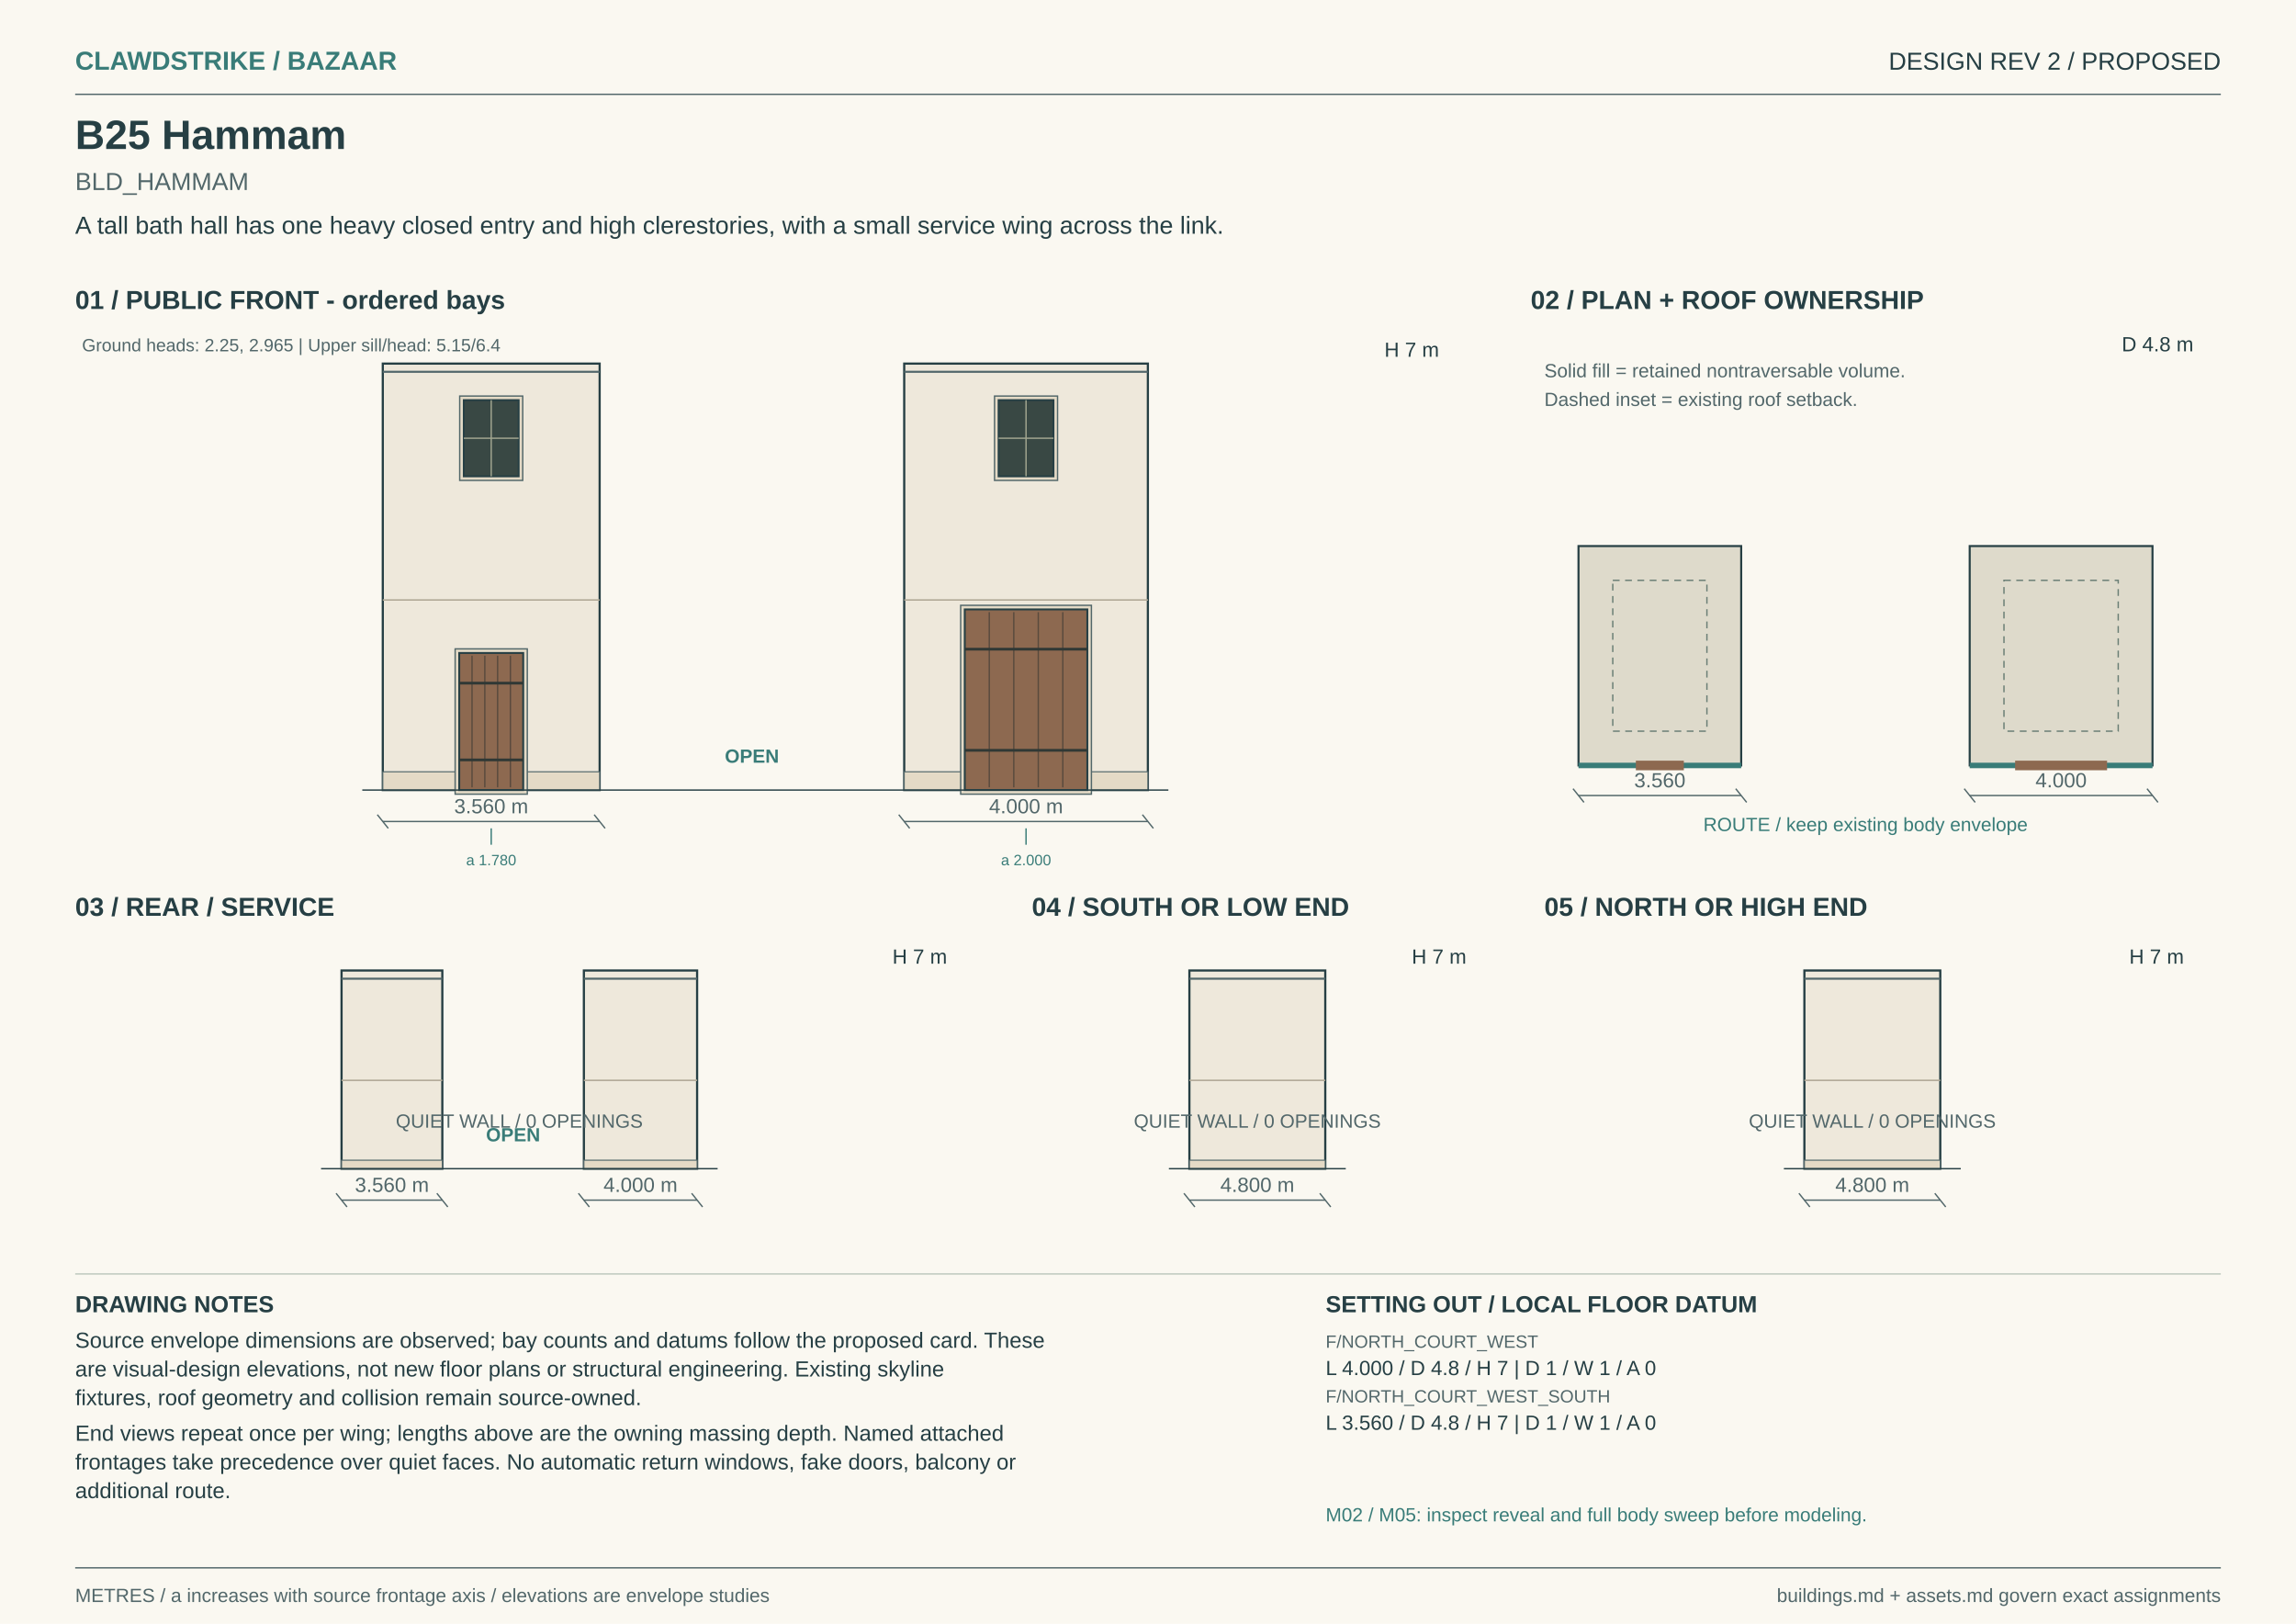
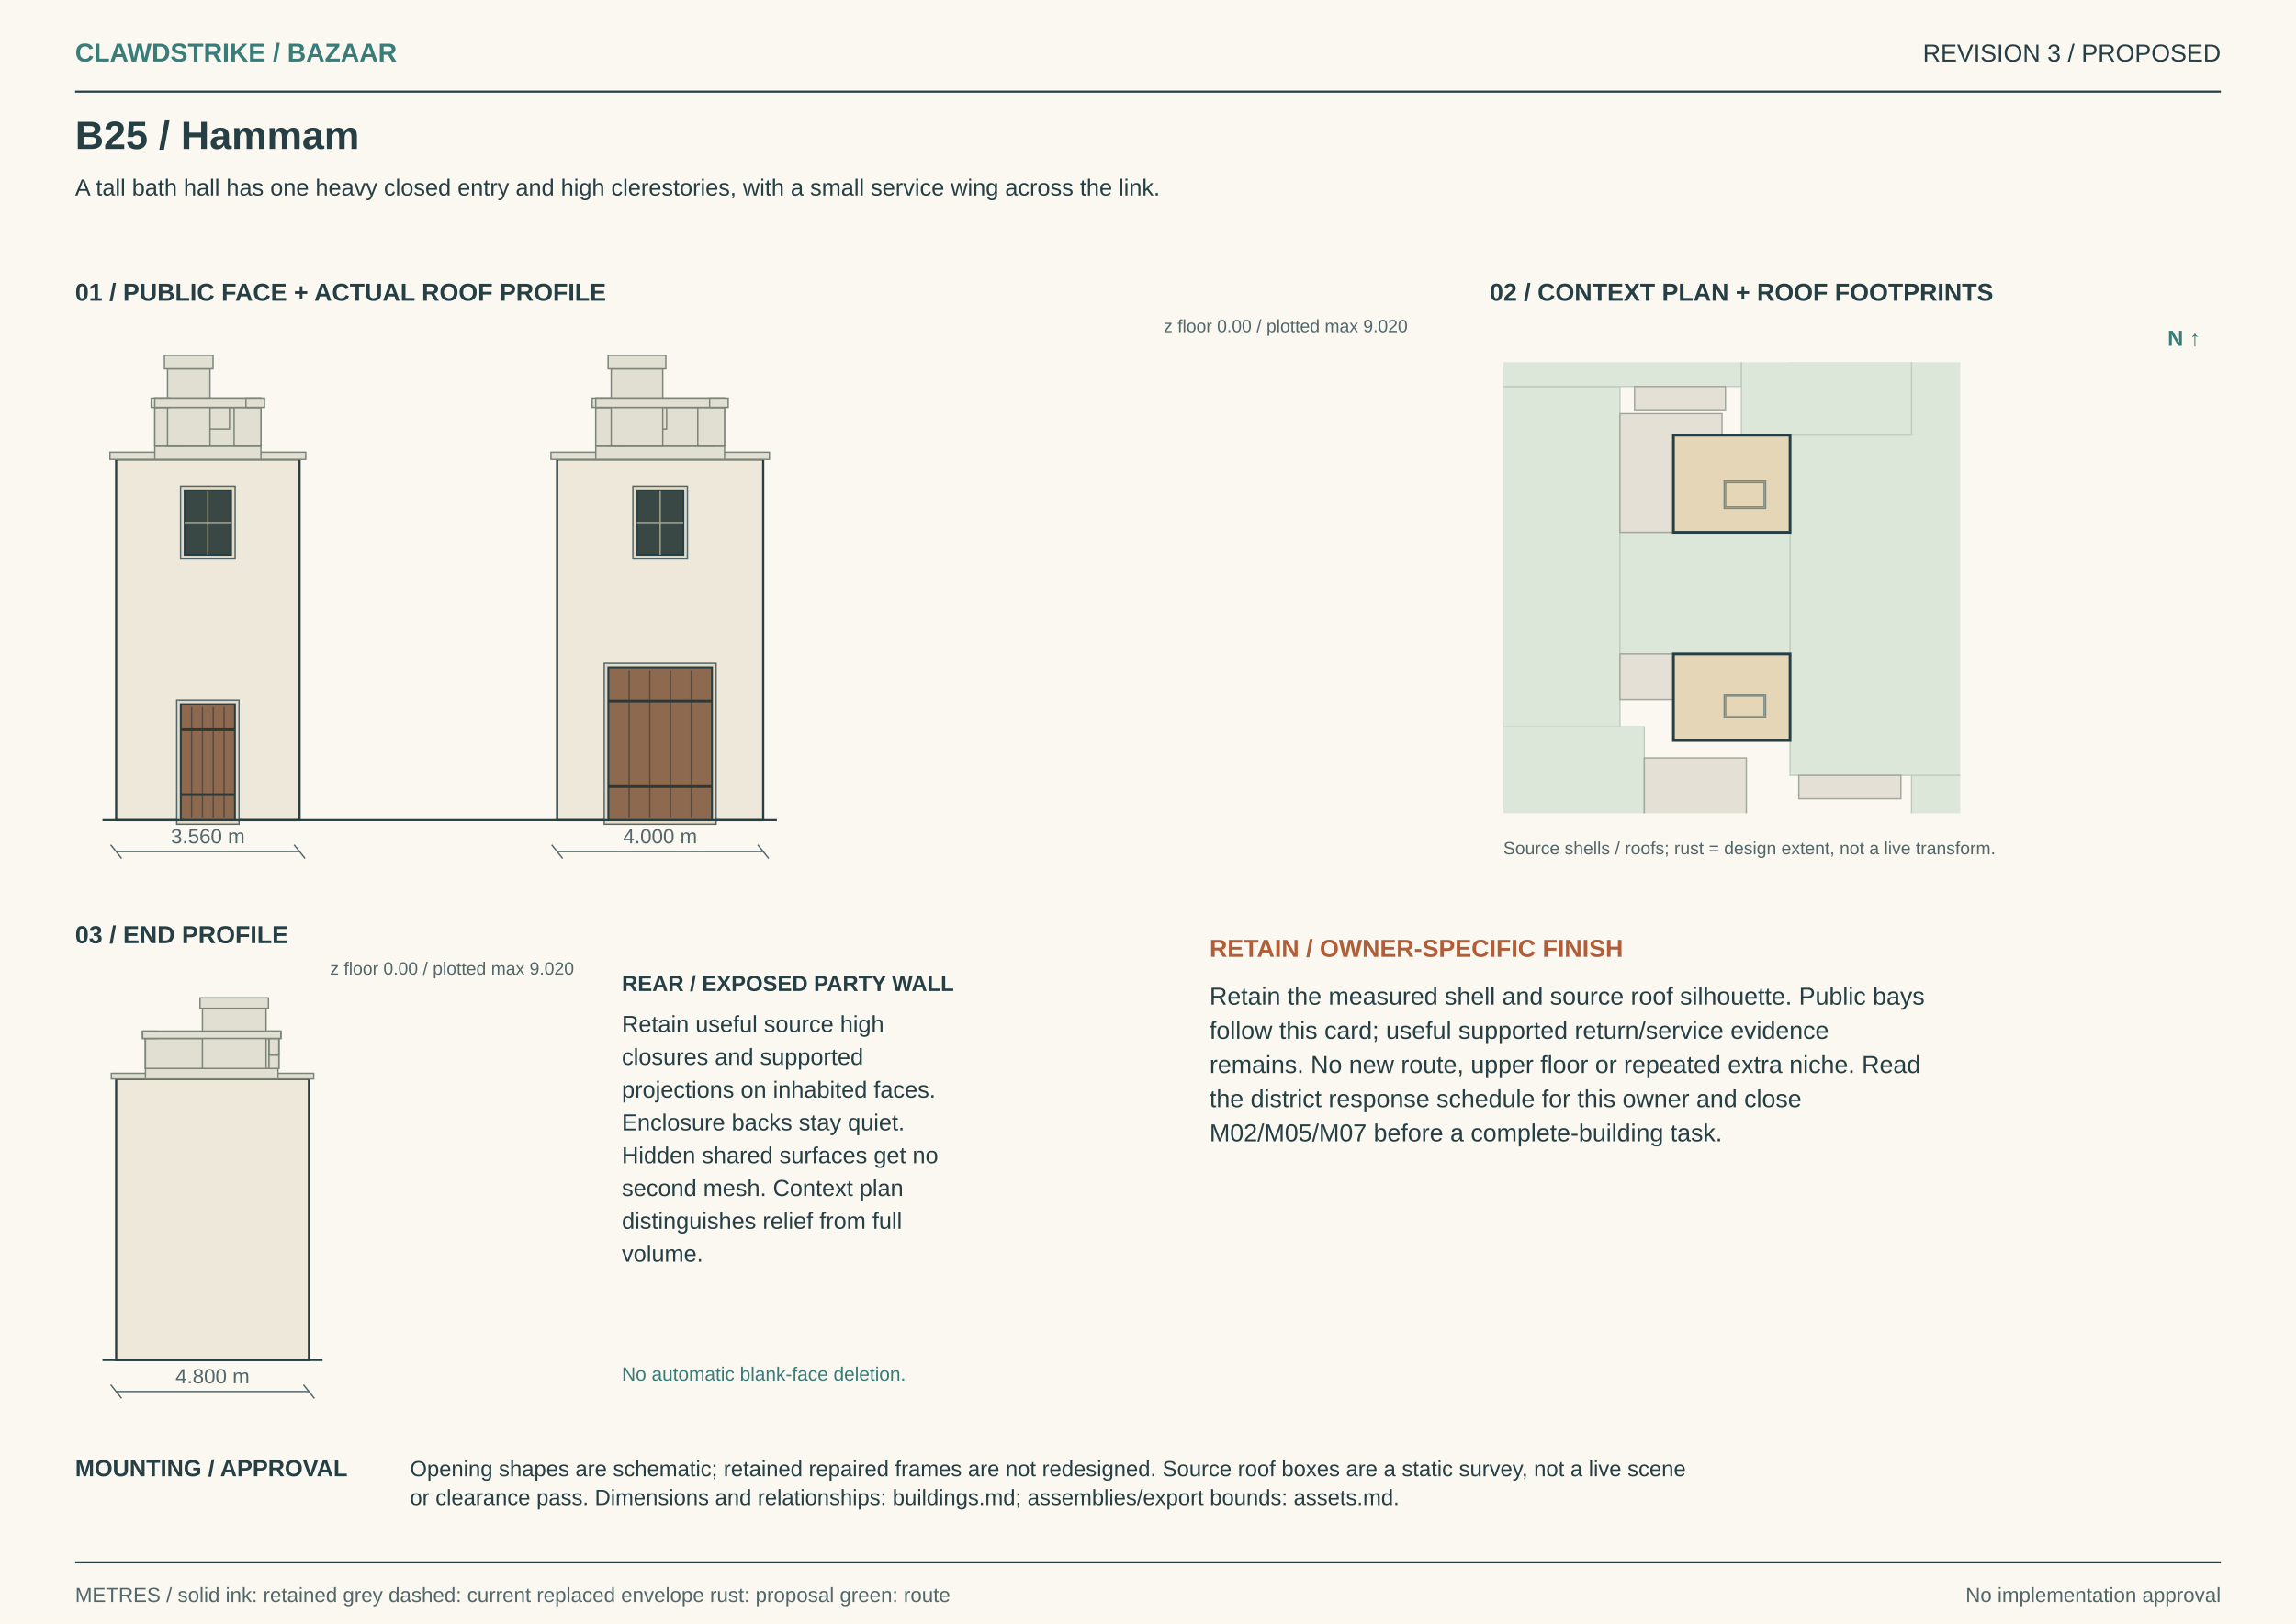
<svg xmlns="http://www.w3.org/2000/svg" width="1680" height="1188" viewBox="0 0 1680 1188">
  <rect x="0" y="0" width="1680" height="1188" fill="#faf8f1" stroke="none" stroke-width="1" />
-   <text x="55.00" y="51.00" font-family="Arial,sans-serif" font-size="19" fill="#397c78" font-weight="bold" text-anchor="start">CLAWDSTRIKE / BAZAAR</text>
-   <text x="1625.00" y="51.00" font-family="Arial,sans-serif" font-size="18" fill="#263f44" font-weight="normal" text-anchor="end">DESIGN REV 2 / PROPOSED</text>
-   <line x1="55" y1="69" x2="1625" y2="69" stroke="#52676a" stroke-width="1" />
-   <text x="55.00" y="109.00" font-family="Arial,sans-serif" font-size="30" fill="#263f44" font-weight="bold" text-anchor="start">B25  Hammam</text>
-   <text x="55.00" y="139.00" font-family="Arial,sans-serif" font-size="18" fill="#52676a" font-weight="normal" text-anchor="start">BLD_HAMMAM</text>
-   <text x="55.00" y="171.00" font-family="Arial,sans-serif" font-size="18" fill="#263f44" font-weight="normal" text-anchor="start">A tall bath hall has one heavy closed entry and high clerestories, with a small service wing across the link.</text>
-   <text x="55.00" y="226.00" font-family="Arial,sans-serif" font-size="19" fill="#263f44" font-weight="bold" text-anchor="start">01 / PUBLIC FRONT - ordered bays</text>
-   <rect x="661.623" y="266.0" width="178.286" height="312.0" fill="#eee8db" stroke="#263f44" stroke-width="1.6" />
-   <rect x="661.623" y="564.629" width="178.286" height="13.371" fill="#e4dac6" stroke="#52676a" stroke-width="0.8" />
-   <line x1="661.623" y1="272.0" x2="839.909" y2="272.0" stroke="#52676a" stroke-width="1.5" />
-   <line x1="661.623" y1="438.937" x2="839.909" y2="438.937" stroke="#b2aa98" stroke-width="1.1" />
-   <rect x="702.927" y="442.846" width="95.678" height="138.154" fill="#e4dac6" stroke="#52676a" stroke-width="1" />
-   <rect x="705.927" y="445.846" width="89.678" height="132.154" fill="#8d6950" stroke="#263f44" stroke-width="1.4" />
-   <line x1="723.862" y1="447.846" x2="723.862" y2="576.0" stroke="#594a3d" stroke-width="1" />
-   <line x1="741.798" y1="447.846" x2="741.798" y2="576.0" stroke="#594a3d" stroke-width="1" />
-   <line x1="759.733" y1="447.846" x2="759.733" y2="576.0" stroke="#594a3d" stroke-width="1" />
-   <line x1="777.669" y1="447.846" x2="777.669" y2="576.0" stroke="#594a3d" stroke-width="1" />
-   <line x1="705.927" y1="474.92" x2="795.605" y2="474.92" stroke="#303835" stroke-width="2" />
-   <line x1="705.927" y1="548.926" x2="795.605" y2="548.926" stroke="#303835" stroke-width="2" />
-   <rect x="727.709" y="289.743" width="46.114" height="61.714" fill="#e4dac6" stroke="#52676a" stroke-width="1" />
-   <rect x="730.709" y="292.743" width="40.114" height="55.714" fill="#394844" stroke="#263f44" stroke-width="1.4" />
-   <line x1="750.766" y1="292.743" x2="750.766" y2="348.457" stroke="#a1a58f" stroke-width="1" />
-   <line x1="730.709" y1="320.6" x2="770.823" y2="320.6" stroke="#a1a58f" stroke-width="1" />
-   <line x1="750.766" y1="606" x2="750.766" y2="618" stroke="#397c78" stroke-width="1" />
-   <text x="750.77" y="633.00" font-family="Arial,sans-serif" font-size="11" fill="#397c78" font-weight="normal" text-anchor="middle">a 2.000</text>
-   <line x1="661.623" y1="601" x2="839.909" y2="601" stroke="#52676a" stroke-width="1" />
-   <line x1="657.623" y1="596" x2="665.623" y2="606" stroke="#52676a" stroke-width="1" />
-   <line x1="835.909" y1="596" x2="843.909" y2="606" stroke="#52676a" stroke-width="1" />
-   <text x="750.77" y="595.00" font-family="Arial,sans-serif" font-size="15" fill="#52676a" font-weight="normal" text-anchor="middle">4.000 m</text>
-   <rect x="280.091" y="266.0" width="158.674" height="312.0" fill="#eee8db" stroke="#263f44" stroke-width="1.6" />
-   <rect x="280.091" y="564.629" width="158.674" height="13.371" fill="#e4dac6" stroke="#52676a" stroke-width="0.8" />
-   <line x1="280.091" y1="272.0" x2="438.766" y2="272.0" stroke="#52676a" stroke-width="1.5" />
-   <line x1="280.091" y1="438.937" x2="438.766" y2="438.937" stroke="#b2aa98" stroke-width="1.1" />
-   <rect x="333.029" y="474.714" width="52.8" height="106.286" fill="#e4dac6" stroke="#52676a" stroke-width="1" />
-   <rect x="336.029" y="477.714" width="46.8" height="100.286" fill="#8d6950" stroke="#263f44" stroke-width="1.4" />
-   <line x1="345.389" y1="479.714" x2="345.389" y2="576.0" stroke="#594a3d" stroke-width="1" />
-   <line x1="354.749" y1="479.714" x2="354.749" y2="576.0" stroke="#594a3d" stroke-width="1" />
-   <line x1="364.109" y1="479.714" x2="364.109" y2="576.0" stroke="#594a3d" stroke-width="1" />
-   <line x1="373.469" y1="479.714" x2="373.469" y2="576.0" stroke="#594a3d" stroke-width="1" />
-   <line x1="336.029" y1="499.777" x2="382.829" y2="499.777" stroke="#303835" stroke-width="2" />
-   <line x1="336.029" y1="555.937" x2="382.829" y2="555.937" stroke="#303835" stroke-width="2" />
-   <rect x="336.371" y="289.743" width="46.114" height="61.714" fill="#e4dac6" stroke="#52676a" stroke-width="1" />
-   <rect x="339.371" y="292.743" width="40.114" height="55.714" fill="#394844" stroke="#263f44" stroke-width="1.4" />
-   <line x1="359.429" y1="292.743" x2="359.429" y2="348.457" stroke="#a1a58f" stroke-width="1" />
-   <line x1="339.371" y1="320.6" x2="379.486" y2="320.6" stroke="#a1a58f" stroke-width="1" />
-   <line x1="359.429" y1="606" x2="359.429" y2="618" stroke="#397c78" stroke-width="1" />
-   <text x="359.43" y="633.00" font-family="Arial,sans-serif" font-size="11" fill="#397c78" font-weight="normal" text-anchor="middle">a 1.780</text>
-   <line x1="280.091" y1="601" x2="438.766" y2="601" stroke="#52676a" stroke-width="1" />
-   <line x1="276.091" y1="596" x2="284.091" y2="606" stroke="#52676a" stroke-width="1" />
-   <line x1="434.766" y1="596" x2="442.766" y2="606" stroke="#52676a" stroke-width="1" />
-   <text x="359.43" y="595.00" font-family="Arial,sans-serif" font-size="15" fill="#52676a" font-weight="normal" text-anchor="middle">3.560 m</text>
-   <text x="550.19" y="558.00" font-family="Arial,sans-serif" font-size="14" fill="#397c78" font-weight="bold" text-anchor="middle">OPEN</text>
-   <text x="60.00" y="257.00" font-family="Arial,sans-serif" font-size="13" fill="#52676a" font-weight="normal" text-anchor="start">Ground heads: 2.25, 2.965  |  Upper sill/head: 5.15/6.4</text>
-   <text x="1053.00" y="261.00" font-family="Arial,sans-serif" font-size="15" fill="#263f44" font-weight="normal" text-anchor="end">H 7 m</text>
-   <line x1="265.091" y1="578" x2="854.909" y2="578" stroke="#263f44" stroke-width="1" />
-   <text x="1120.00" y="226.00" font-family="Arial,sans-serif" font-size="19" fill="#263f44" font-weight="bold" text-anchor="start">02 / PLAN + ROOF OWNERSHIP</text>
-   <rect x="1441.242" y="399.49" width="133.758" height="160.51" fill="#dedacb" stroke="#263f44" stroke-width="1.5" />
-   <rect x="1466.322" y="424.57" width="83.599" height="110.35" fill="none" stroke="#6a7e75" stroke-dasharray="5 4" />
-   <line x1="1441.242" y1="560" x2="1575.0" y2="560" stroke="#397c78" stroke-width="4" />
-   <line x1="1474.481" y1="560" x2="1541.761" y2="560" stroke="#8d6950" stroke-width="7" />
-   <line x1="1441.242" y1="582" x2="1575.0" y2="582" stroke="#52676a" stroke-width="1" />
-   <line x1="1437.242" y1="577" x2="1445.242" y2="587" stroke="#52676a" stroke-width="1" />
-   <line x1="1571.0" y1="577" x2="1579.0" y2="587" stroke="#52676a" stroke-width="1" />
-   <text x="1508.12" y="576.00" font-family="Arial,sans-serif" font-size="15" fill="#52676a" font-weight="normal" text-anchor="middle">4.000</text>
-   <rect x="1155.0" y="399.49" width="119.045" height="160.51" fill="#dedacb" stroke="#263f44" stroke-width="1.5" />
-   <rect x="1180.08" y="424.57" width="68.885" height="110.35" fill="none" stroke="#6a7e75" stroke-dasharray="5 4" />
-   <line x1="1155.0" y1="560" x2="1274.045" y2="560" stroke="#397c78" stroke-width="4" />
-   <line x1="1196.967" y1="560" x2="1232.078" y2="560" stroke="#8d6950" stroke-width="7" />
-   <line x1="1155.0" y1="582" x2="1274.045" y2="582" stroke="#52676a" stroke-width="1" />
-   <line x1="1151.0" y1="577" x2="1159.0" y2="587" stroke="#52676a" stroke-width="1" />
-   <line x1="1270.045" y1="577" x2="1278.045" y2="587" stroke="#52676a" stroke-width="1" />
-   <text x="1214.52" y="576.00" font-family="Arial,sans-serif" font-size="15" fill="#52676a" font-weight="normal" text-anchor="middle">3.560</text>
-   <text x="1605.00" y="257.00" font-family="Arial,sans-serif" font-size="15" fill="#263f44" font-weight="normal" text-anchor="end">D 4.8 m</text>
-   <text x="1365.00" y="608.00" font-family="Arial,sans-serif" font-size="14" fill="#397c78" font-weight="normal" text-anchor="middle">ROUTE / keep existing body envelope</text>
-   <text x="1130.00" y="276.00" font-family="Arial,sans-serif" font-size="14" fill="#52676a" font-weight="normal" text-anchor="start">Solid fill = retained nontraversable volume.</text>
-   <text x="1130.00" y="297.00" font-family="Arial,sans-serif" font-size="14" fill="#52676a" font-weight="normal" text-anchor="start">Dashed inset = existing roof setback.</text>
-   <text x="55.00" y="670.00" font-family="Arial,sans-serif" font-size="19" fill="#263f44" font-weight="bold" text-anchor="start">03 / REAR / SERVICE</text>
-   <rect x="427.229" y="710.0" width="82.857" height="145.0" fill="#eee8db" stroke="#263f44" stroke-width="1.6" />
-   <rect x="427.229" y="848.786" width="82.857" height="6.214" fill="#e4dac6" stroke="#52676a" stroke-width="0.8" />
-   <line x1="427.229" y1="716.0" x2="510.086" y2="716.0" stroke="#52676a" stroke-width="1.5" />
-   <line x1="427.229" y1="790.371" x2="510.086" y2="790.371" stroke="#b2aa98" stroke-width="1.1" />
-   <line x1="427.229" y1="878" x2="510.086" y2="878" stroke="#52676a" stroke-width="1" />
-   <line x1="423.229" y1="873" x2="431.229" y2="883" stroke="#52676a" stroke-width="1" />
-   <line x1="506.086" y1="873" x2="514.086" y2="883" stroke="#52676a" stroke-width="1" />
-   <text x="468.66" y="872.00" font-family="Arial,sans-serif" font-size="15" fill="#52676a" font-weight="normal" text-anchor="middle">4.000 m</text>
-   <rect x="249.914" y="710.0" width="73.743" height="145.0" fill="#eee8db" stroke="#263f44" stroke-width="1.6" />
-   <rect x="249.914" y="848.786" width="73.743" height="6.214" fill="#e4dac6" stroke="#52676a" stroke-width="0.8" />
-   <line x1="249.914" y1="716.0" x2="323.657" y2="716.0" stroke="#52676a" stroke-width="1.5" />
-   <line x1="249.914" y1="790.371" x2="323.657" y2="790.371" stroke="#b2aa98" stroke-width="1.1" />
-   <line x1="249.914" y1="878" x2="323.657" y2="878" stroke="#52676a" stroke-width="1" />
-   <line x1="245.914" y1="873" x2="253.914" y2="883" stroke="#52676a" stroke-width="1" />
-   <line x1="319.657" y1="873" x2="327.657" y2="883" stroke="#52676a" stroke-width="1" />
-   <text x="286.79" y="872.00" font-family="Arial,sans-serif" font-size="15" fill="#52676a" font-weight="normal" text-anchor="middle">3.560 m</text>
-   <text x="375.44" y="835.00" font-family="Arial,sans-serif" font-size="14" fill="#397c78" font-weight="bold" text-anchor="middle">OPEN</text>
-   <text x="693.00" y="705.00" font-family="Arial,sans-serif" font-size="15" fill="#263f44" font-weight="normal" text-anchor="end">H 7 m</text>
-   <line x1="234.914" y1="855" x2="525.086" y2="855" stroke="#263f44" stroke-width="1" />
-   <text x="380.00" y="825.00" font-family="Arial,sans-serif" font-size="14" fill="#52676a" font-weight="normal" text-anchor="middle">QUIET WALL / 0 OPENINGS</text>
-   <text x="755.00" y="670.00" font-family="Arial,sans-serif" font-size="19" fill="#263f44" font-weight="bold" text-anchor="start">04 / SOUTH OR LOW END</text>
-   <rect x="870.286" y="710.0" width="99.429" height="145.0" fill="#eee8db" stroke="#263f44" stroke-width="1.6" />
-   <rect x="870.286" y="848.786" width="99.429" height="6.214" fill="#e4dac6" stroke="#52676a" stroke-width="0.8" />
-   <line x1="870.286" y1="716.0" x2="969.714" y2="716.0" stroke="#52676a" stroke-width="1.5" />
-   <line x1="870.286" y1="790.371" x2="969.714" y2="790.371" stroke="#b2aa98" stroke-width="1.1" />
-   <line x1="870.286" y1="878" x2="969.714" y2="878" stroke="#52676a" stroke-width="1" />
-   <line x1="866.286" y1="873" x2="874.286" y2="883" stroke="#52676a" stroke-width="1" />
-   <line x1="965.714" y1="873" x2="973.714" y2="883" stroke="#52676a" stroke-width="1" />
-   <text x="920.00" y="872.00" font-family="Arial,sans-serif" font-size="15" fill="#52676a" font-weight="normal" text-anchor="middle">4.800 m</text>
-   <text x="1073.00" y="705.00" font-family="Arial,sans-serif" font-size="15" fill="#263f44" font-weight="normal" text-anchor="end">H 7 m</text>
-   <line x1="855.286" y1="855" x2="984.714" y2="855" stroke="#263f44" stroke-width="1" />
-   <text x="920.00" y="825.00" font-family="Arial,sans-serif" font-size="14" fill="#52676a" font-weight="normal" text-anchor="middle">QUIET WALL / 0 OPENINGS</text>
-   <text x="1130.00" y="670.00" font-family="Arial,sans-serif" font-size="19" fill="#263f44" font-weight="bold" text-anchor="start">05 / NORTH OR HIGH END</text>
-   <rect x="1320.286" y="710.0" width="99.429" height="145.0" fill="#eee8db" stroke="#263f44" stroke-width="1.6" />
-   <rect x="1320.286" y="848.786" width="99.429" height="6.214" fill="#e4dac6" stroke="#52676a" stroke-width="0.8" />
-   <line x1="1320.286" y1="716.0" x2="1419.714" y2="716.0" stroke="#52676a" stroke-width="1.5" />
-   <line x1="1320.286" y1="790.371" x2="1419.714" y2="790.371" stroke="#b2aa98" stroke-width="1.1" />
-   <line x1="1320.286" y1="878" x2="1419.714" y2="878" stroke="#52676a" stroke-width="1" />
-   <line x1="1316.286" y1="873" x2="1324.286" y2="883" stroke="#52676a" stroke-width="1" />
-   <line x1="1415.714" y1="873" x2="1423.714" y2="883" stroke="#52676a" stroke-width="1" />
-   <text x="1370.00" y="872.00" font-family="Arial,sans-serif" font-size="15" fill="#52676a" font-weight="normal" text-anchor="middle">4.800 m</text>
-   <text x="1598.00" y="705.00" font-family="Arial,sans-serif" font-size="15" fill="#263f44" font-weight="normal" text-anchor="end">H 7 m</text>
-   <line x1="1305.286" y1="855" x2="1434.714" y2="855" stroke="#263f44" stroke-width="1" />
-   <text x="1370.00" y="825.00" font-family="Arial,sans-serif" font-size="14" fill="#52676a" font-weight="normal" text-anchor="middle">QUIET WALL / 0 OPENINGS</text>
-   <line x1="55" y1="932" x2="1625" y2="932" stroke="#bec7bd" stroke-width="1" />
-   <text x="55.00" y="960.00" font-family="Arial,sans-serif" font-size="17" fill="#263f44" font-weight="bold" text-anchor="start">DRAWING NOTES</text>
-   <text x="55.00" y="986.00" font-family="Arial,sans-serif" font-size="16" fill="#263f44" font-weight="normal" text-anchor="start">Source envelope dimensions are observed; bay counts and datums follow the proposed card. These</text>
-   <text x="55.00" y="1007.00" font-family="Arial,sans-serif" font-size="16" fill="#263f44" font-weight="normal" text-anchor="start">are visual-design elevations, not new floor plans or structural engineering. Existing skyline</text>
-   <text x="55.00" y="1028.00" font-family="Arial,sans-serif" font-size="16" fill="#263f44" font-weight="normal" text-anchor="start">fixtures, roof geometry and collision remain source-owned.</text>
-   <text x="55.00" y="1054.00" font-family="Arial,sans-serif" font-size="16" fill="#263f44" font-weight="normal" text-anchor="start">End views repeat once per wing; lengths above are the owning massing depth. Named attached</text>
-   <text x="55.00" y="1075.00" font-family="Arial,sans-serif" font-size="16" fill="#263f44" font-weight="normal" text-anchor="start">frontages take precedence over quiet faces. No automatic return windows, fake doors, balcony or</text>
-   <text x="55.00" y="1096.00" font-family="Arial,sans-serif" font-size="16" fill="#263f44" font-weight="normal" text-anchor="start">additional route.</text>
-   <text x="970.00" y="960.00" font-family="Arial,sans-serif" font-size="17" fill="#263f44" font-weight="bold" text-anchor="start">SETTING OUT / LOCAL FLOOR DATUM</text>
-   <text x="970.00" y="986.00" font-family="Arial,sans-serif" font-size="13" fill="#52676a" font-weight="normal" text-anchor="start">F/NORTH_COURT_WEST</text>
-   <text x="970.00" y="1006.00" font-family="Arial,sans-serif" font-size="15" fill="#263f44" font-weight="normal" text-anchor="start">L 4.000 / D 4.8 / H 7  |  D 1 / W 1 / A 0</text>
-   <text x="970.00" y="1026.00" font-family="Arial,sans-serif" font-size="13" fill="#52676a" font-weight="normal" text-anchor="start">F/NORTH_COURT_WEST_SOUTH</text>
-   <text x="970.00" y="1046.00" font-family="Arial,sans-serif" font-size="15" fill="#263f44" font-weight="normal" text-anchor="start">L 3.560 / D 4.8 / H 7  |  D 1 / W 1 / A 0</text>
-   <text x="970.00" y="1113.00" font-family="Arial,sans-serif" font-size="14" fill="#397c78" font-weight="normal" text-anchor="start">M02 / M05: inspect reveal and full body sweep before modeling.</text>
-   <line x1="55" y1="1147" x2="1625" y2="1147" stroke="#52676a" stroke-width="1" />
-   <text x="55.00" y="1172.00" font-family="Arial,sans-serif" font-size="14" fill="#52676a" font-weight="normal" text-anchor="start">METRES / a increases with source frontage axis / elevations are envelope studies</text>
-   <text x="1625.00" y="1172.00" font-family="Arial,sans-serif" font-size="14" fill="#52676a" font-weight="normal" text-anchor="end">buildings.md + assets.md govern exact assignments</text>
+   <text x="55.00" y="45.00" font-family="Arial,sans-serif" font-size="19" fill="#397c78" font-weight="bold" text-anchor="start">CLAWDSTRIKE / BAZAAR</text>
+   <text x="1625.00" y="45.00" font-family="Arial,sans-serif" font-size="18" fill="#263f44" font-weight="normal" text-anchor="end">REVISION 3 / PROPOSED</text>
+   <line x1="55" y1="67" x2="1625" y2="67" stroke="#263f44" stroke-width="1.5" />
+   <text x="55.00" y="109.00" font-family="Arial,sans-serif" font-size="29" fill="#263f44" font-weight="bold" text-anchor="start">B25 / Hammam</text>
+   <text x="55.00" y="143.00" font-family="Arial,sans-serif" font-size="17" fill="#263f44" font-weight="normal" text-anchor="start">A tall bath hall has one heavy closed entry and high clerestories, with a small service wing across the link.</text>
+   <text x="55.00" y="220.00" font-family="Arial,sans-serif" font-size="18" fill="#263f44" font-weight="bold" text-anchor="start">01 / PUBLIC FACE + ACTUAL ROOF PROFILE</text>
+   <rect x="407.661" y="336.142" width="150.776" height="263.858" fill="#eee8db" stroke="#263f44" stroke-width="1.6" />
+   <rect x="403.137" y="330.865" width="159.823" height="5.277" fill="#e1ded2" stroke="#7b857a" stroke-width="1" />
+   <rect x="435.931" y="326.341" width="94.235" height="9.8" fill="#e1ded2" stroke="#7b857a" stroke-width="1" />
+   <rect x="444.224" y="298.071" width="77.65" height="28.271" fill="#e1ded2" stroke="#7b857a" stroke-width="1" />
+   <rect x="435.931" y="298.071" width="8.293" height="28.271" fill="#e1ded2" stroke="#7b857a" stroke-width="1" />
+   <rect x="444.224" y="298.071" width="77.65" height="28.271" fill="#e1ded2" stroke="#7b857a" stroke-width="1" />
+   <rect x="521.874" y="298.071" width="8.293" height="28.271" fill="#e1ded2" stroke="#7b857a" stroke-width="1" />
+   <rect x="435.931" y="298.071" width="19.601" height="28.271" fill="#e1ded2" stroke="#7b857a" stroke-width="1" />
+   <rect x="510.565" y="298.071" width="19.601" height="28.271" fill="#e1ded2" stroke="#7b857a" stroke-width="1" />
+   <rect x="459.496" y="298.071" width="28.271" height="15.831" fill="#e1ded2" stroke="#7b857a" stroke-width="1" />
+   <rect x="447.239" y="269.8" width="37.694" height="56.541" fill="#e1ded2" stroke="#7b857a" stroke-width="1" />
+   <rect x="435.931" y="291.286" width="94.235" height="6.785" fill="#e1ded2" stroke="#7b857a" stroke-width="1" />
+   <rect x="433.293" y="291.286" width="13.57" height="6.785" fill="#e1ded2" stroke="#7b857a" stroke-width="1" />
+   <rect x="435.931" y="291.286" width="94.235" height="6.785" fill="#e1ded2" stroke="#7b857a" stroke-width="1" />
+   <rect x="519.235" y="291.286" width="13.57" height="6.785" fill="#e1ded2" stroke="#7b857a" stroke-width="1" />
+   <rect x="444.978" y="260.0" width="42.217" height="9.8" fill="#e1ded2" stroke="#7b857a" stroke-width="1" />
+   <rect x="442.129" y="485.237" width="81.84" height="117.763" fill="#e4dac6" stroke="#52676a" stroke-width="1" />
+   <rect x="445.129" y="488.237" width="75.84" height="111.763" fill="#8d6950" stroke="#263f44" stroke-width="1.4" />
+   <line x1="460.297" y1="490.237" x2="460.297" y2="598.0" stroke="#594a3d" stroke-width="1" />
+   <line x1="475.465" y1="490.237" x2="475.465" y2="598.0" stroke="#594a3d" stroke-width="1" />
+   <line x1="490.633" y1="490.237" x2="490.633" y2="598.0" stroke="#594a3d" stroke-width="1" />
+   <line x1="505.801" y1="490.237" x2="505.801" y2="598.0" stroke="#594a3d" stroke-width="1" />
+   <line x1="445.129" y1="512.825" x2="520.969" y2="512.825" stroke="#303835" stroke-width="2" />
+   <line x1="445.129" y1="575.412" x2="520.969" y2="575.412" stroke="#303835" stroke-width="2" />
+   <rect x="463.086" y="355.758" width="39.925" height="53.118" fill="#e4dac6" stroke="#52676a" stroke-width="1" />
+   <rect x="466.086" y="358.758" width="33.925" height="47.118" fill="#394844" stroke="#263f44" stroke-width="1.4" />
+   <line x1="483.049" y1="358.758" x2="483.049" y2="405.876" stroke="#a1a58f" stroke-width="1" />
+   <line x1="466.086" y1="382.317" x2="500.011" y2="382.317" stroke="#a1a58f" stroke-width="1" />
+   <line x1="407.661" y1="623" x2="558.437" y2="623" stroke="#52676a" stroke-width="1" />
+   <line x1="403.661" y1="618" x2="411.661" y2="628" stroke="#52676a" stroke-width="1" />
+   <line x1="554.437" y1="618" x2="562.437" y2="628" stroke="#52676a" stroke-width="1" />
+   <text x="483.05" y="617.00" font-family="Arial,sans-serif" font-size="15" fill="#52676a" font-weight="normal" text-anchor="middle">4.000 m</text>
+   <rect x="85.0" y="336.142" width="134.191" height="263.858" fill="#eee8db" stroke="#263f44" stroke-width="1.6" />
+   <rect x="80.477" y="330.865" width="143.237" height="5.277" fill="#e1ded2" stroke="#7b857a" stroke-width="1" />
+   <rect x="113.271" y="326.341" width="77.65" height="9.8" fill="#e1ded2" stroke="#7b857a" stroke-width="1" />
+   <rect x="121.563" y="298.071" width="61.064" height="28.271" fill="#e1ded2" stroke="#7b857a" stroke-width="1" />
+   <rect x="113.271" y="298.071" width="8.293" height="28.271" fill="#e1ded2" stroke="#7b857a" stroke-width="1" />
+   <rect x="121.563" y="298.071" width="61.064" height="28.271" fill="#e1ded2" stroke="#7b857a" stroke-width="1" />
+   <rect x="182.627" y="298.071" width="8.293" height="28.271" fill="#e1ded2" stroke="#7b857a" stroke-width="1" />
+   <rect x="113.271" y="298.071" width="19.601" height="28.271" fill="#e1ded2" stroke="#7b857a" stroke-width="1" />
+   <rect x="171.319" y="298.071" width="19.601" height="28.271" fill="#e1ded2" stroke="#7b857a" stroke-width="1" />
+   <rect x="144.6" y="298.071" width="23.295" height="15.831" fill="#e1ded2" stroke="#7b857a" stroke-width="1" />
+   <rect x="122.588" y="269.8" width="31.06" height="56.541" fill="#e1ded2" stroke="#7b857a" stroke-width="1" />
+   <rect x="113.271" y="291.286" width="77.65" height="6.785" fill="#e1ded2" stroke="#7b857a" stroke-width="1" />
+   <rect x="110.632" y="291.286" width="13.57" height="6.785" fill="#e1ded2" stroke="#7b857a" stroke-width="1" />
+   <rect x="113.271" y="291.286" width="77.65" height="6.785" fill="#e1ded2" stroke="#7b857a" stroke-width="1" />
+   <rect x="179.989" y="291.286" width="13.57" height="6.785" fill="#e1ded2" stroke="#7b857a" stroke-width="1" />
+   <rect x="120.327" y="260.0" width="35.583" height="9.8" fill="#e1ded2" stroke="#7b857a" stroke-width="1" />
+   <rect x="129.306" y="512.188" width="45.579" height="90.812" fill="#e4dac6" stroke="#52676a" stroke-width="1" />
+   <rect x="132.306" y="515.188" width="39.579" height="84.812" fill="#8d6950" stroke="#263f44" stroke-width="1.4" />
+   <line x1="140.222" y1="517.188" x2="140.222" y2="598.0" stroke="#594a3d" stroke-width="1" />
+   <line x1="148.137" y1="517.188" x2="148.137" y2="598.0" stroke="#594a3d" stroke-width="1" />
+   <line x1="156.053" y1="517.188" x2="156.053" y2="598.0" stroke="#594a3d" stroke-width="1" />
+   <line x1="163.969" y1="517.188" x2="163.969" y2="598.0" stroke="#594a3d" stroke-width="1" />
+   <line x1="132.306" y1="533.847" x2="171.885" y2="533.847" stroke="#303835" stroke-width="2" />
+   <line x1="132.306" y1="581.341" x2="171.885" y2="581.341" stroke="#303835" stroke-width="2" />
+   <rect x="132.133" y="355.758" width="39.925" height="53.118" fill="#e4dac6" stroke="#52676a" stroke-width="1" />
+   <rect x="135.133" y="358.758" width="33.925" height="47.118" fill="#394844" stroke="#263f44" stroke-width="1.4" />
+   <line x1="152.095" y1="358.758" x2="152.095" y2="405.876" stroke="#a1a58f" stroke-width="1" />
+   <line x1="135.133" y1="382.317" x2="169.058" y2="382.317" stroke="#a1a58f" stroke-width="1" />
+   <line x1="85.0" y1="623" x2="219.191" y2="623" stroke="#52676a" stroke-width="1" />
+   <line x1="81.0" y1="618" x2="89.0" y2="628" stroke="#52676a" stroke-width="1" />
+   <line x1="215.191" y1="618" x2="223.191" y2="628" stroke="#52676a" stroke-width="1" />
+   <text x="152.10" y="617.00" font-family="Arial,sans-serif" font-size="15" fill="#52676a" font-weight="normal" text-anchor="middle">3.560 m</text>
+   <line x1="75" y1="600" x2="568.437" y2="600" stroke="#263f44" stroke-width="1.5" />
+   <text x="1030.00" y="243.00" font-family="Arial,sans-serif" font-size="13" fill="#52676a" font-weight="normal" text-anchor="end">z floor 0.00 / plotted max 9.020</text>
+   <text x="1090.00" y="220.00" font-family="Arial,sans-serif" font-size="18" fill="#263f44" font-weight="bold" text-anchor="start">02 / CONTEXT PLAN + ROOF FOOTPRINTS</text>
+   <defs>
+     <clipPath id="clipBLD_HAMMAM">
+       <rect x="1100" y="265" width="334.267" height="330" />
+     </clipPath>
+   </defs>
+   <g clip-path="url(#clipBLD_HAMMAM)">
+     <rect x="883.082" y="1420.711" width="391.164" height="248.922" fill="#dce7d9" stroke="#c0cdc0" stroke-width="1" />
+     <rect x="954.203" y="1100.668" width="213.362" height="320.043" fill="#dce7d9" stroke="#c0cdc0" stroke-width="1" />
+     <rect x="936.422" y="816.185" width="284.483" height="284.483" fill="#dce7d9" stroke="#c0cdc0" stroke-width="1" />
+     <rect x="1007.543" y="531.703" width="195.582" height="284.483" fill="#dce7d9" stroke="#c0cdc0" stroke-width="1" />
+     <rect x="954.203" y="282.78" width="231.142" height="248.922" fill="#dce7d9" stroke="#c0cdc0" stroke-width="1" />
+     <rect x="883.082" y="33.858" width="391.164" height="248.922" fill="#dce7d9" stroke="#c0cdc0" stroke-width="1" />
+     <rect x="634.159" y="1136.228" width="124.461" height="355.603" fill="#dce7d9" stroke="#c0cdc0" stroke-width="1" />
+     <rect x="634.159" y="816.185" width="213.362" height="320.043" fill="#dce7d9" stroke="#c0cdc0" stroke-width="1" />
+     <rect x="634.159" y="247.22" width="124.461" height="568.966" fill="#dce7d9" stroke="#c0cdc0" stroke-width="1" />
+     <rect x="776.401" y="673.944" width="142.241" height="142.241" fill="#dce7d9" stroke="#c0cdc0" stroke-width="1" />
+     <rect x="776.401" y="496.142" width="142.241" height="177.802" fill="#dce7d9" stroke="#c0cdc0" stroke-width="1" />
+     <rect x="776.401" y="389.461" width="142.241" height="106.681" fill="#dce7d9" stroke="#c0cdc0" stroke-width="1" />
+     <rect x="776.401" y="309.45" width="142.241" height="80.011" fill="#dce7d9" stroke="#c0cdc0" stroke-width="1" />
+     <rect x="1398.707" y="1100.668" width="124.461" height="391.164" fill="#dce7d9" stroke="#c0cdc0" stroke-width="1" />
+     <rect x="1309.806" y="816.185" width="213.362" height="284.483" fill="#dce7d9" stroke="#c0cdc0" stroke-width="1" />
+     <rect x="1398.707" y="567.263" width="124.461" height="248.922" fill="#dce7d9" stroke="#c0cdc0" stroke-width="1" />
+     <rect x="1309.806" y="247.22" width="213.362" height="320.043" fill="#dce7d9" stroke="#c0cdc0" stroke-width="1" />
+     <rect x="847.522" y="940.647" width="88.901" height="88.901" fill="#dce7d9" stroke="#c0cdc0" stroke-width="1" />
+     <rect x="1220.905" y="887.306" width="88.901" height="88.901" fill="#dce7d9" stroke="#c0cdc0" stroke-width="1" />
+     <rect x="918.642" y="309.45" width="35.56" height="80.011" fill="#dce7d9" stroke="#c0cdc0" stroke-width="1" />
+     <rect x="1185.345" y="389.461" width="124.461" height="88.901" fill="#dce7d9" stroke="#c0cdc0" stroke-width="1" />
+     <rect x="758.621" y="1438.491" width="124.461" height="88.901" fill="#dce7d9" stroke="#c0cdc0" stroke-width="1" />
+     <rect x="1274.246" y="1438.491" width="124.461" height="88.901" fill="#dce7d9" stroke="#c0cdc0" stroke-width="1" />
+     <rect x="758.621" y="229.44" width="124.461" height="88.901" fill="#dce7d9" stroke="#c0cdc0" stroke-width="1" />
+     <rect x="1274.246" y="229.44" width="124.461" height="88.901" fill="#dce7d9" stroke="#c0cdc0" stroke-width="1" />
+     <rect x="847.522" y="825.787" width="17.069" height="105.614" fill="#e4e0d5" stroke="#a2a89c" stroke-width="1" />
+     <rect x="847.522" y="1040.216" width="17.069" height="86.412" fill="#e4e0d5" stroke="#a2a89c" stroke-width="1" />
+     <rect x="559.483" y="841.789" width="74.677" height="268.836" fill="#e4e0d5" stroke="#a2a89c" stroke-width="1" />
+     <rect x="1523.168" y="838.944" width="74.677" height="238.966" fill="#e4e0d5" stroke="#a2a89c" stroke-width="1" />
+     <rect x="1316.207" y="1100.668" width="74.677" height="17.069" fill="#e4e0d5" stroke="#a2a89c" stroke-width="1" />
+     <rect x="1224.461" y="976.207" width="85.345" height="101.703" fill="#e4e0d5" stroke="#a2a89c" stroke-width="1" />
+     <rect x="1224.461" y="838.944" width="85.345" height="48.362" fill="#e4e0d5" stroke="#a2a89c" stroke-width="1" />
+     <rect x="1523.168" y="1131.961" width="17.069" height="328.578" fill="#e4e0d5" stroke="#a2a89c" stroke-width="1" />
+     <rect x="1324.03" y="1131.961" width="74.677" height="146.686" fill="#e4e0d5" stroke="#a2a89c" stroke-width="1" />
+     <rect x="1313.362" y="1278.648" width="85.345" height="159.844" fill="#e4e0d5" stroke="#a2a89c" stroke-width="1" />
+     <rect x="1220.905" y="976.207" width="85.345" height="101.703" fill="#e4e0d5" stroke="#a2a89c" stroke-width="1" />
+     <rect x="1220.905" y="838.944" width="85.345" height="48.362" fill="#e4e0d5" stroke="#a2a89c" stroke-width="1" />
+     <rect x="840.409" y="838.944" width="96.013" height="101.703" fill="#e4e0d5" stroke="#a2a89c" stroke-width="1" />
+     <rect x="840.409" y="1029.547" width="96.013" height="48.362" fill="#e4e0d5" stroke="#a2a89c" stroke-width="1" />
+     <rect x="1284.203" y="212.371" width="104.547" height="17.069" fill="#e4e0d5" stroke="#a2a89c" stroke-width="1" />
+     <rect x="768.578" y="212.371" width="104.547" height="17.069" fill="#e4e0d5" stroke="#a2a89c" stroke-width="1" />
+     <rect x="1523.168" y="272.823" width="17.069" height="134.418" fill="#e4e0d5" stroke="#a2a89c" stroke-width="1" />
+     <rect x="1523.168" y="407.241" width="17.069" height="134.418" fill="#e4e0d5" stroke="#a2a89c" stroke-width="1" />
+     <rect x="1398.707" y="230.151" width="107.392" height="17.069" fill="#e4e0d5" stroke="#a2a89c" stroke-width="1" />
+     <rect x="1316.207" y="567.263" width="74.677" height="17.069" fill="#e4e0d5" stroke="#a2a89c" stroke-width="1" />
+     <rect x="1224.461" y="318.341" width="85.345" height="71.121" fill="#e4e0d5" stroke="#a2a89c" stroke-width="1" />
+     <rect x="1224.461" y="478.362" width="85.345" height="63.297" fill="#e4e0d5" stroke="#a2a89c" stroke-width="1" />
+     <rect x="1185.345" y="302.694" width="74.677" height="86.767" fill="#e4e0d5" stroke="#a2a89c" stroke-width="1" />
+     <rect x="1185.345" y="478.362" width="74.677" height="33.427" fill="#e4e0d5" stroke="#a2a89c" stroke-width="1" />
+     <rect x="868.858" y="389.461" width="85.345" height="122.328" fill="#e4e0d5" stroke="#a2a89c" stroke-width="1" />
+     <rect x="758.621" y="484.478" width="17.069" height="165.569" fill="#e4e0d5" stroke="#a2a89c" stroke-width="1" />
+     <rect x="758.621" y="318.909" width="17.069" height="165.569" fill="#e4e0d5" stroke="#a2a89c" stroke-width="1" />
+     <rect x="758.621" y="650.047" width="17.069" height="165.569" fill="#e4e0d5" stroke="#a2a89c" stroke-width="1" />
+     <rect x="758.621" y="1146.897" width="17.069" height="280.927" fill="#e4e0d5" stroke="#a2a89c" stroke-width="1" />
+     <rect x="1180.366" y="1403.642" width="82.144" height="17.069" fill="#e4e0d5" stroke="#a2a89c" stroke-width="1" />
+     <rect x="894.817" y="1403.642" width="46.94" height="17.069" fill="#e4e0d5" stroke="#a2a89c" stroke-width="1" />
+     <rect x="1196.013" y="282.78" width="66.498" height="17.069" fill="#e4e0d5" stroke="#a2a89c" stroke-width="1" />
+     <rect x="894.817" y="282.78" width="46.94" height="17.069" fill="#e4e0d5" stroke="#a2a89c" stroke-width="1" />
+     <rect x="1167.565" y="1126.272" width="74.677" height="268.836" fill="#e4e0d5" stroke="#a2a89c" stroke-width="1" />
+     <rect x="868.858" y="1126.272" width="85.345" height="268.836" fill="#e4e0d5" stroke="#a2a89c" stroke-width="1" />
+     <rect x="918.642" y="510.366" width="85.345" height="149.353" fill="#e4e0d5" stroke="#a2a89c" stroke-width="1" />
+     <rect x="1203.125" y="554.461" width="74.677" height="238.966" fill="#e4e0d5" stroke="#a2a89c" stroke-width="1" />
+     <rect x="922.198" y="554.461" width="85.345" height="238.966" fill="#e4e0d5" stroke="#a2a89c" stroke-width="1" />
+     <rect x="1224.461" y="318.341" width="85.345" height="71.121" fill="#e5d6b7" stroke="#263f44" stroke-width="2" />
+     <rect x="1262.671" y="353.012" width="28.164" height="17.78" fill="none" stroke="#7d8980" stroke-width="1" />
+     <rect x="1261.604" y="351.945" width="30.297" height="19.914" fill="none" stroke="#7d8980" stroke-width="1" />
+     <rect x="1224.461" y="478.362" width="85.345" height="63.297" fill="#e5d6b7" stroke="#263f44" stroke-width="2" />
+     <rect x="1262.671" y="509.278" width="28.164" height="14.651" fill="none" stroke="#7d8980" stroke-width="1" />
+     <rect x="1261.604" y="508.211" width="30.297" height="16.784" fill="none" stroke="#7d8980" stroke-width="1" />
+   </g>
+   <text x="1610.00" y="253.00" font-family="Arial,sans-serif" font-size="16" fill="#397c78" font-weight="bold" text-anchor="end">N ↑</text>
+   <text x="1100.00" y="625.00" font-family="Arial,sans-serif" font-size="13" fill="#52676a" font-weight="normal" text-anchor="start">Source shells / roofs; rust = design extent, not a live transform.</text>
+   <text x="55.00" y="690.00" font-family="Arial,sans-serif" font-size="18" fill="#263f44" font-weight="bold" text-anchor="start">03 / END PROFILE</text>
+   <rect x="85" y="789.346" width="141.02" height="205.654" fill="#eee8db" stroke="#263f44" stroke-width="1.6" />
+   <rect x="81.475" y="785.233" width="148.071" height="4.113" fill="#e1ded2" stroke="#7b857a" stroke-width="1" />
+   <rect x="106.447" y="781.707" width="96.951" height="7.639" fill="#e1ded2" stroke="#7b857a" stroke-width="1" />
+   <rect x="196.935" y="759.673" width="6.463" height="22.034" fill="#e1ded2" stroke="#7b857a" stroke-width="1" />
+   <rect x="106.447" y="759.673" width="96.951" height="22.034" fill="#e1ded2" stroke="#7b857a" stroke-width="1" />
+   <rect x="106.447" y="759.673" width="6.463" height="22.034" fill="#e1ded2" stroke="#7b857a" stroke-width="1" />
+   <rect x="106.447" y="759.673" width="96.951" height="22.034" fill="#e1ded2" stroke="#7b857a" stroke-width="1" />
+   <rect x="196.861" y="759.673" width="7.198" height="22.034" fill="#e1ded2" stroke="#7b857a" stroke-width="1" />
+   <rect x="196.861" y="759.673" width="7.198" height="22.034" fill="#e1ded2" stroke="#7b857a" stroke-width="1" />
+   <rect x="196.935" y="759.673" width="7.051" height="12.339" fill="#e1ded2" stroke="#7b857a" stroke-width="1" />
+   <rect x="148.136" y="737.639" width="46.537" height="44.069" fill="#e1ded2" stroke="#7b857a" stroke-width="1" />
+   <rect x="194.878" y="754.385" width="10.576" height="5.288" fill="#e1ded2" stroke="#7b857a" stroke-width="1" />
+   <rect x="104.39" y="754.385" width="101.064" height="5.288" fill="#e1ded2" stroke="#7b857a" stroke-width="1" />
+   <rect x="104.39" y="754.385" width="10.576" height="5.288" fill="#e1ded2" stroke="#7b857a" stroke-width="1" />
+   <rect x="104.39" y="754.385" width="101.064" height="5.288" fill="#e1ded2" stroke="#7b857a" stroke-width="1" />
+   <rect x="146.373" y="730.0" width="50.062" height="7.639" fill="#e1ded2" stroke="#7b857a" stroke-width="1" />
+   <line x1="85" y1="1018" x2="226.02" y2="1018" stroke="#52676a" stroke-width="1" />
+   <line x1="81" y1="1013" x2="89" y2="1023" stroke="#52676a" stroke-width="1" />
+   <line x1="222.02" y1="1013" x2="230.02" y2="1023" stroke="#52676a" stroke-width="1" />
+   <text x="155.51" y="1012.00" font-family="Arial,sans-serif" font-size="15" fill="#52676a" font-weight="normal" text-anchor="middle">4.800 m</text>
+   <line x1="75" y1="995" x2="236.02" y2="995" stroke="#263f44" stroke-width="1.5" />
+   <text x="420.00" y="713.00" font-family="Arial,sans-serif" font-size="13" fill="#52676a" font-weight="normal" text-anchor="end">z floor 0.00 / plotted max 9.020</text>
+   <text x="455.00" y="725.00" font-family="Arial,sans-serif" font-size="16" fill="#263f44" font-weight="bold" text-anchor="start">REAR / EXPOSED PARTY WALL</text>
+   <text x="455.00" y="755.00" font-family="Arial,sans-serif" font-size="17" fill="#263f44" font-weight="normal" text-anchor="start">Retain useful source high</text>
+   <text x="455.00" y="779.00" font-family="Arial,sans-serif" font-size="17" fill="#263f44" font-weight="normal" text-anchor="start">closures and supported</text>
+   <text x="455.00" y="803.00" font-family="Arial,sans-serif" font-size="17" fill="#263f44" font-weight="normal" text-anchor="start">projections on inhabited faces.</text>
+   <text x="455.00" y="827.00" font-family="Arial,sans-serif" font-size="17" fill="#263f44" font-weight="normal" text-anchor="start">Enclosure backs stay quiet.</text>
+   <text x="455.00" y="851.00" font-family="Arial,sans-serif" font-size="17" fill="#263f44" font-weight="normal" text-anchor="start">Hidden shared surfaces get no</text>
+   <text x="455.00" y="875.00" font-family="Arial,sans-serif" font-size="17" fill="#263f44" font-weight="normal" text-anchor="start">second mesh. Context plan</text>
+   <text x="455.00" y="899.00" font-family="Arial,sans-serif" font-size="17" fill="#263f44" font-weight="normal" text-anchor="start">distinguishes relief from full</text>
+   <text x="455.00" y="923.00" font-family="Arial,sans-serif" font-size="17" fill="#263f44" font-weight="normal" text-anchor="start">volume.</text>
+   <text x="455.00" y="1010.00" font-family="Arial,sans-serif" font-size="14" fill="#397c78" font-weight="normal" text-anchor="start">No automatic blank-face deletion.</text>
+   <text x="885.00" y="700.00" font-family="Arial,sans-serif" font-size="18" fill="#b15d37" font-weight="bold" text-anchor="start">RETAIN / OWNER-SPECIFIC FINISH</text>
+   <text x="885.00" y="735.00" font-family="Arial,sans-serif" font-size="18" fill="#263f44" font-weight="normal" text-anchor="start">Retain the measured shell and source roof silhouette. Public bays</text>
+   <text x="885.00" y="760.00" font-family="Arial,sans-serif" font-size="18" fill="#263f44" font-weight="normal" text-anchor="start">follow this card; useful supported return/service evidence</text>
+   <text x="885.00" y="785.00" font-family="Arial,sans-serif" font-size="18" fill="#263f44" font-weight="normal" text-anchor="start">remains. No new route, upper floor or repeated extra niche. Read</text>
+   <text x="885.00" y="810.00" font-family="Arial,sans-serif" font-size="18" fill="#263f44" font-weight="normal" text-anchor="start">the district response schedule for this owner and close</text>
+   <text x="885.00" y="835.00" font-family="Arial,sans-serif" font-size="18" fill="#263f44" font-weight="normal" text-anchor="start">M02/M05/M07 before a complete-building task.</text>
+   <text x="55.00" y="1080.00" font-family="Arial,sans-serif" font-size="17" fill="#263f44" font-weight="bold" text-anchor="start">MOUNTING / APPROVAL</text>
+   <text x="300.00" y="1080.00" font-family="Arial,sans-serif" font-size="16" fill="#263f44" font-weight="normal" text-anchor="start">Opening shapes are schematic; retained repaired frames are not redesigned. Source roof boxes are a static survey, not a live scene</text>
+   <text x="300.00" y="1101.00" font-family="Arial,sans-serif" font-size="16" fill="#263f44" font-weight="normal" text-anchor="start">or clearance pass. Dimensions and relationships: buildings.md; assemblies/export bounds: assets.md.</text>
+   <line x1="55" y1="1143" x2="1625" y2="1143" stroke="#263f44" stroke-width="1.5" />
+   <text x="55.00" y="1172.00" font-family="Arial,sans-serif" font-size="15" fill="#52676a" font-weight="normal" text-anchor="start">METRES / solid ink: retained   grey dashed: current replaced envelope   rust: proposal   green: route</text>
+   <text x="1625.00" y="1172.00" font-family="Arial,sans-serif" font-size="15" fill="#52676a" font-weight="normal" text-anchor="end">No implementation approval</text>
</svg>
